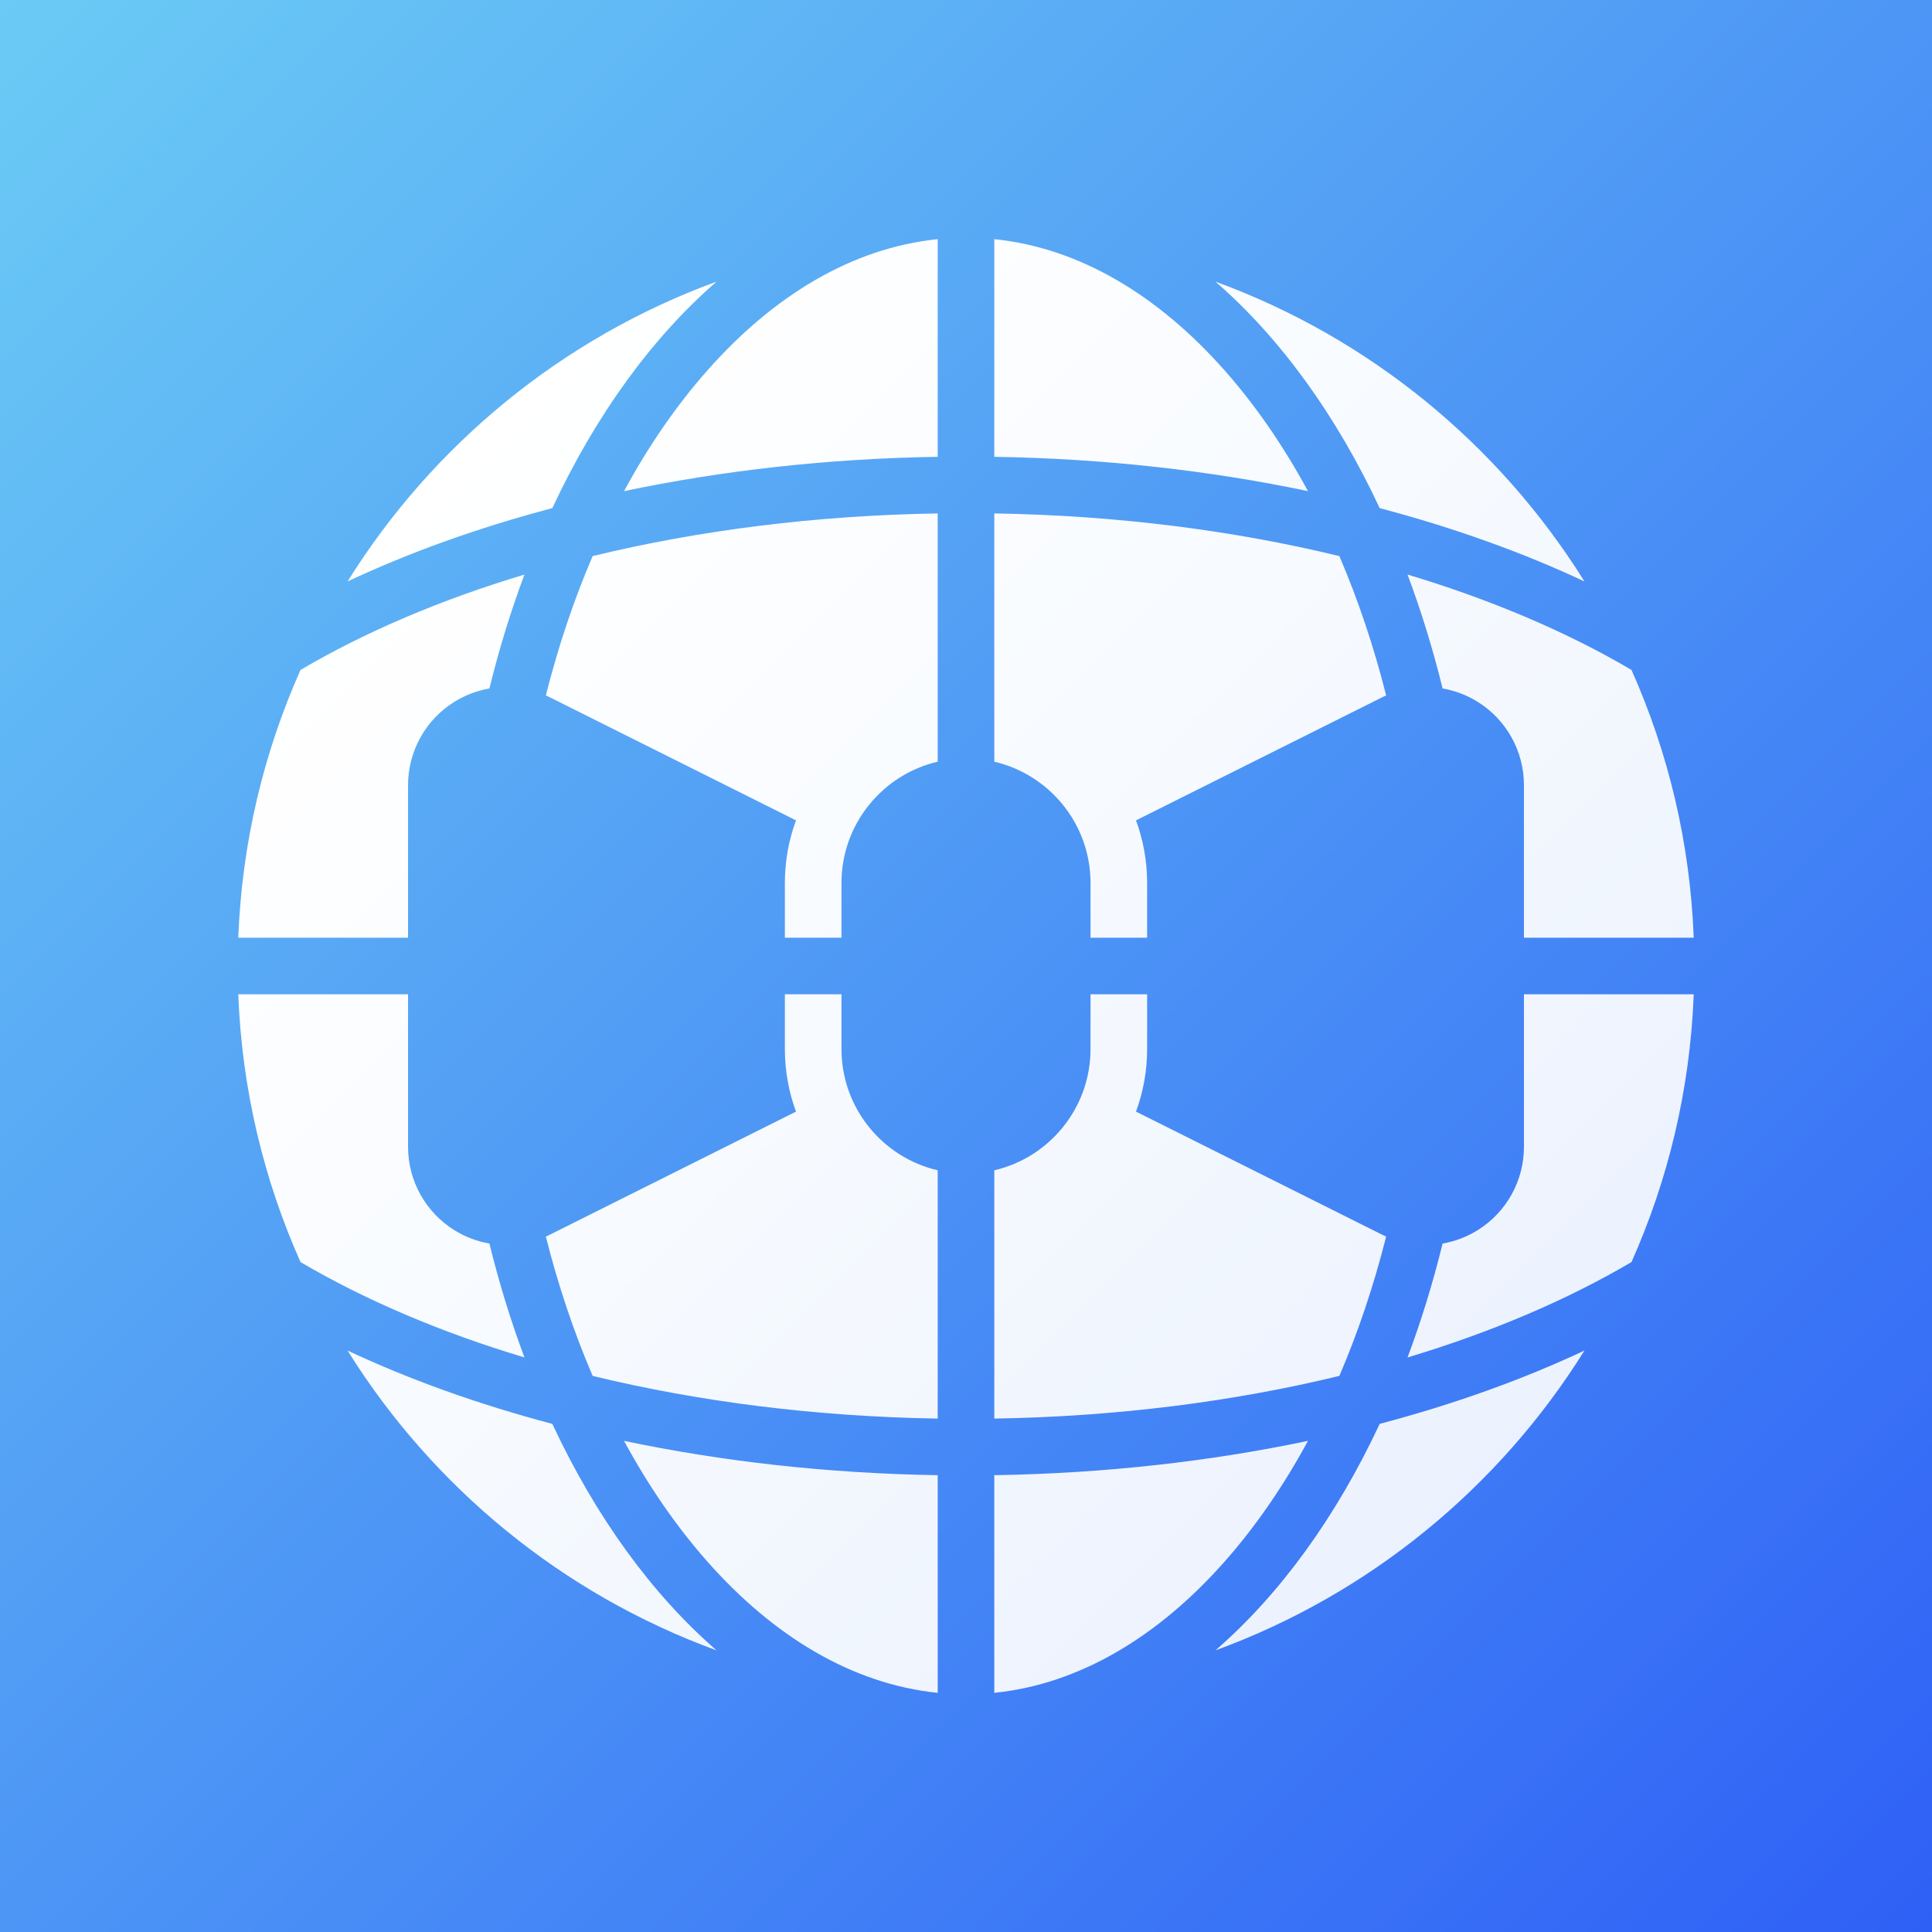
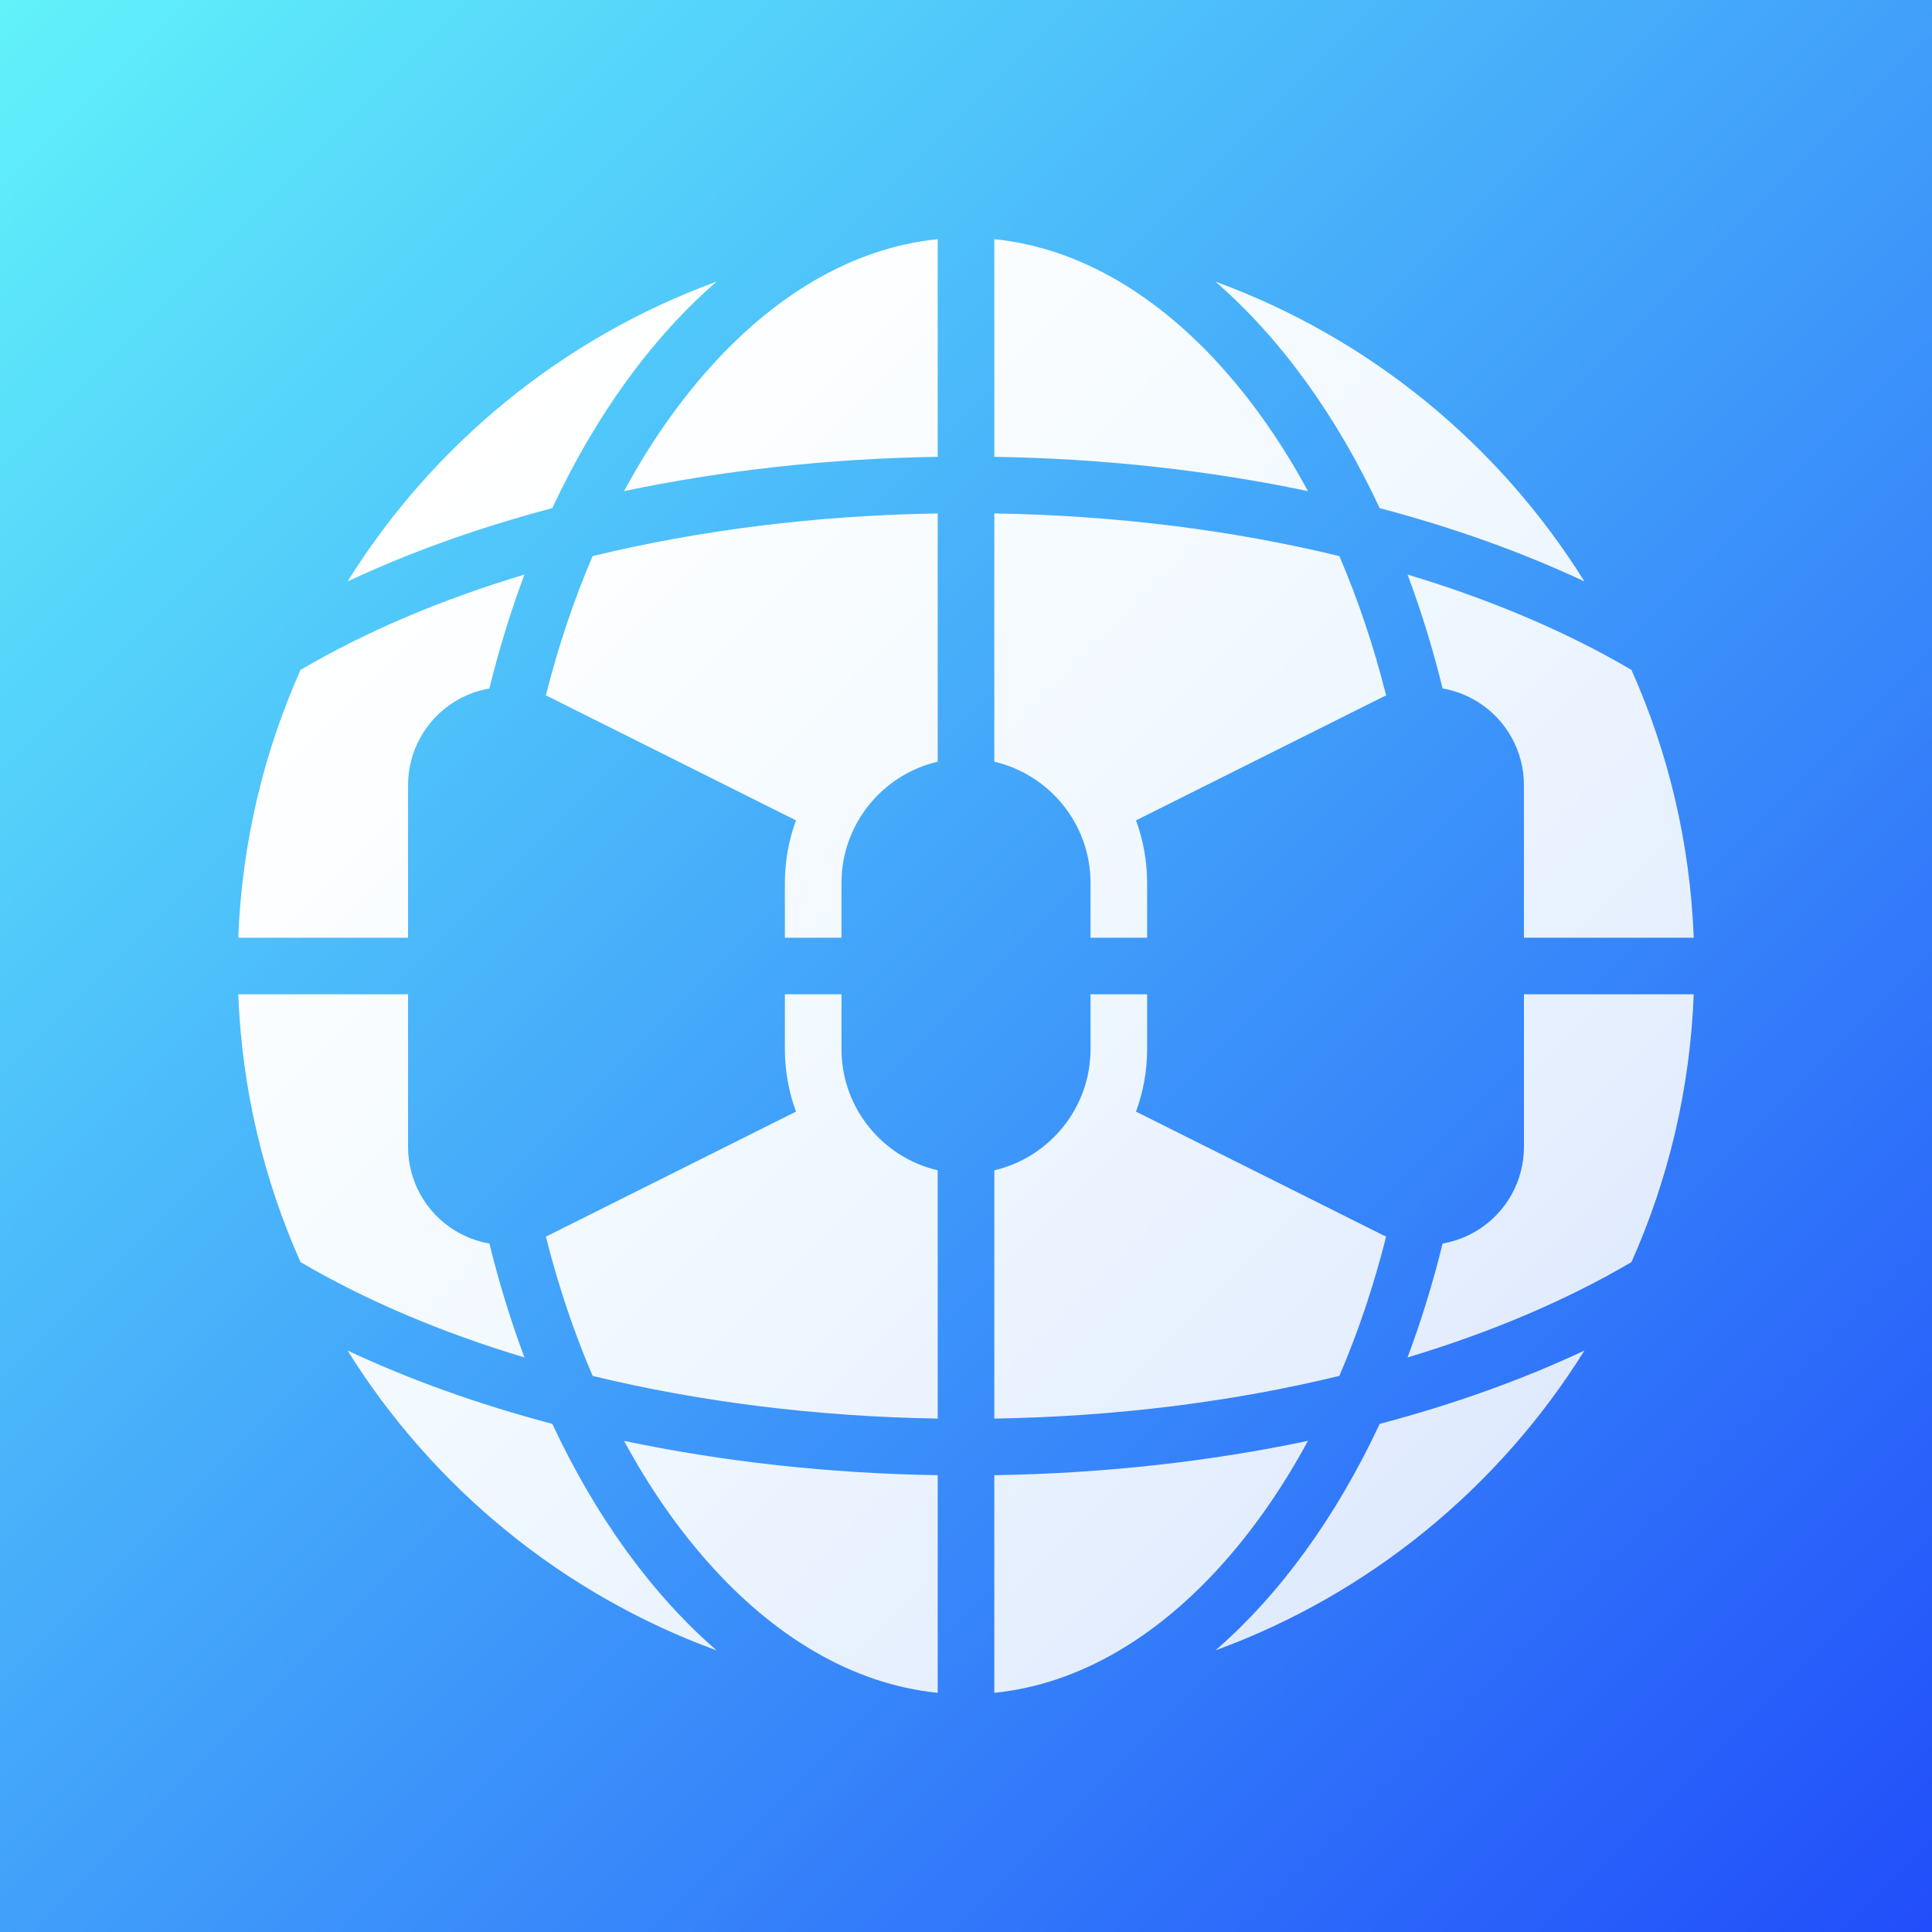
<svg xmlns="http://www.w3.org/2000/svg" width="100%" height="100%" viewBox="0 0 512 512" version="1.1" xml:space="preserve" style="fill-rule:evenodd;clip-rule:evenodd;stroke-linejoin:round;stroke-miterlimit:2;">
  <g transform="matrix(0.374131,0.374131,-0.374131,0.374131,256,64.44515)">
    <g id="背景">
      <rect x="-500" y="-500" width="1512" height="1512" style="fill:url(#_Linear1);" />
    </g>
  </g>
  <g transform="matrix(0.707107,0.707107,-0.707107,0.707107,256,-106.0387)">
    <g id="前景">
      <path d="M247.719,92.678C222.243,83.429 197.204,79.406 174.501,81.013C213.862,62.703 258.145,58.381 299.829,68.048C282.827,74.186 265.306,82.442 247.719,92.678ZM114.683,293.303C112.798,295.977 111.408,299.022 110.634,302.304C108.563,311.074 111.181,320.29 117.553,326.662L146.142,355.251L114.326,387.067C97.199,368.575 84.361,347.534 75.813,325.221C80.79,306.028 88.912,285.827 99.906,265.391C104.154,274.726 109.086,284.061 114.683,293.303ZM156.749,365.858L185.338,394.447C191.71,400.819 200.926,403.437 209.696,401.366C212.978,400.592 216.023,399.202 218.697,397.317C227.939,402.914 237.274,407.846 246.609,412.094C226.173,423.088 205.972,431.21 186.779,436.187C164.466,427.639 143.425,414.801 124.933,397.674L156.749,365.858ZM227.974,385.436C228.121,385.057 228.259,384.672 228.389,384.284L251.435,315.145C246.428,312.837 241.739,309.621 237.615,305.497L227.362,295.244L237.969,284.638L248.222,294.891C259.277,305.946 276.25,307.511 288.981,299.588L335.506,346.113C312.139,368.729 287.474,387.773 262.851,402.776C251.22,398.135 239.528,392.337 227.974,385.436ZM299.588,288.981C307.511,276.25 305.946,259.277 294.891,248.222L284.638,237.969L295.244,227.362L305.497,237.615C309.621,241.739 312.837,246.428 315.145,251.435L384.284,228.389C384.672,228.259 385.057,228.121 385.436,227.974C392.337,239.528 398.135,251.22 402.776,262.851C387.773,287.474 368.729,312.139 346.113,335.506L299.588,288.981ZM397.317,218.697C399.202,216.023 400.592,212.978 401.366,209.696C403.437,200.926 400.819,191.71 394.447,185.338L365.858,156.749L397.674,124.933C414.801,143.425 427.639,164.466 436.187,186.779C431.21,205.972 423.088,226.173 412.094,246.609C407.846,237.274 402.914,227.939 397.317,218.697ZM355.251,146.142L326.662,117.553C320.29,111.181 311.074,108.563 302.304,110.634C299.022,111.408 295.977,112.798 293.303,114.683C284.061,109.086 274.726,104.154 265.391,99.906C285.827,88.912 306.028,80.79 325.221,75.813C347.534,84.361 368.575,97.199 387.067,114.326L355.251,146.142ZM284.026,126.564C283.879,126.943 283.741,127.328 283.611,127.716L260.565,196.855C265.572,199.163 270.261,202.379 274.385,206.503L284.638,216.756L274.031,227.362L263.778,217.109C252.723,206.054 235.75,204.489 223.019,212.412L176.494,165.887C199.861,143.271 224.526,124.227 249.149,109.224C260.78,113.865 272.472,119.663 284.026,126.564ZM212.412,223.019C204.489,235.75 206.054,252.723 217.109,263.778L227.362,274.031L216.756,284.638L206.503,274.385C202.379,270.261 199.163,265.572 196.855,260.565L127.716,283.611C127.328,283.741 126.943,283.879 126.564,284.026C119.663,272.472 113.865,260.78 109.224,249.149C124.227,224.526 143.271,199.861 165.887,176.494L212.412,223.019ZM356.72,346.114C377.067,325.108 394.607,303.067 409.066,280.902C412.959,293.99 415.321,306.865 416.075,319.235C417.668,345.397 411.967,369.16 397.506,386.899L356.72,346.114ZM155.28,165.886C134.933,186.892 117.393,208.933 102.934,231.098C99.041,218.01 96.679,205.135 95.925,192.765C94.332,166.603 100.033,142.84 114.494,125.101L155.28,165.886ZM231.098,102.934C208.933,117.393 186.892,134.933 165.886,155.28L125.101,114.494C142.84,100.033 166.603,94.332 192.765,95.925C205.135,96.679 218.01,99.041 231.098,102.934ZM346.114,356.72L386.899,397.506C369.16,411.967 345.397,417.668 319.235,416.075C306.865,415.321 293.99,412.959 280.902,409.066C303.067,394.607 325.108,377.067 346.114,356.72ZM81.013,174.501C79.406,197.204 83.429,222.243 92.678,247.719C82.442,265.306 74.186,282.827 68.048,299.829C58.381,258.145 62.703,213.862 81.013,174.501ZM264.281,419.322C289.757,428.571 314.796,432.594 337.499,430.987C298.138,449.297 253.855,453.619 212.171,443.952C229.173,437.814 246.694,429.558 264.281,419.322ZM430.987,337.499C432.594,314.796 428.571,289.757 419.322,264.281C429.558,246.694 437.814,229.173 443.952,212.171C453.619,253.855 449.297,298.138 430.987,337.499Z" style="fill:url(#_Linear2);" />
    </g>
  </g>
  <defs>
    <linearGradient id="_Linear1" x1="0" y1="0" x2="1" y2="0" gradientUnits="userSpaceOnUse" gradientTransform="matrix(1512,0,0,1512,-500,256)">
-       <stop offset="0" style="stop-color:rgb(110,208,245);stop-opacity:1" />
-       <stop offset="1" style="stop-color:rgb(44,91,246);stop-opacity:1" />
+       <stop offset="0" style="stop-color:rgb(100,250,250);stop-opacity:1" />
+       <stop offset="1" style="stop-color:rgb(30,70,250);stop-opacity:1" />
    </linearGradient>
    <linearGradient id="_Linear2" x1="0" y1="0" x2="1" y2="0" gradientUnits="userSpaceOnUse" gradientTransform="matrix(385.9243,0,0,385.9243,63.03784,256)">
      <stop offset="0" style="stop-color:white;stop-opacity:1" />
-       <stop offset="1" style="stop-color:white;stop-opacity:0.9" />
+       <stop offset="1" style="stop-color:white;stop-opacity:0.85" />
    </linearGradient>
  </defs>
</svg>
